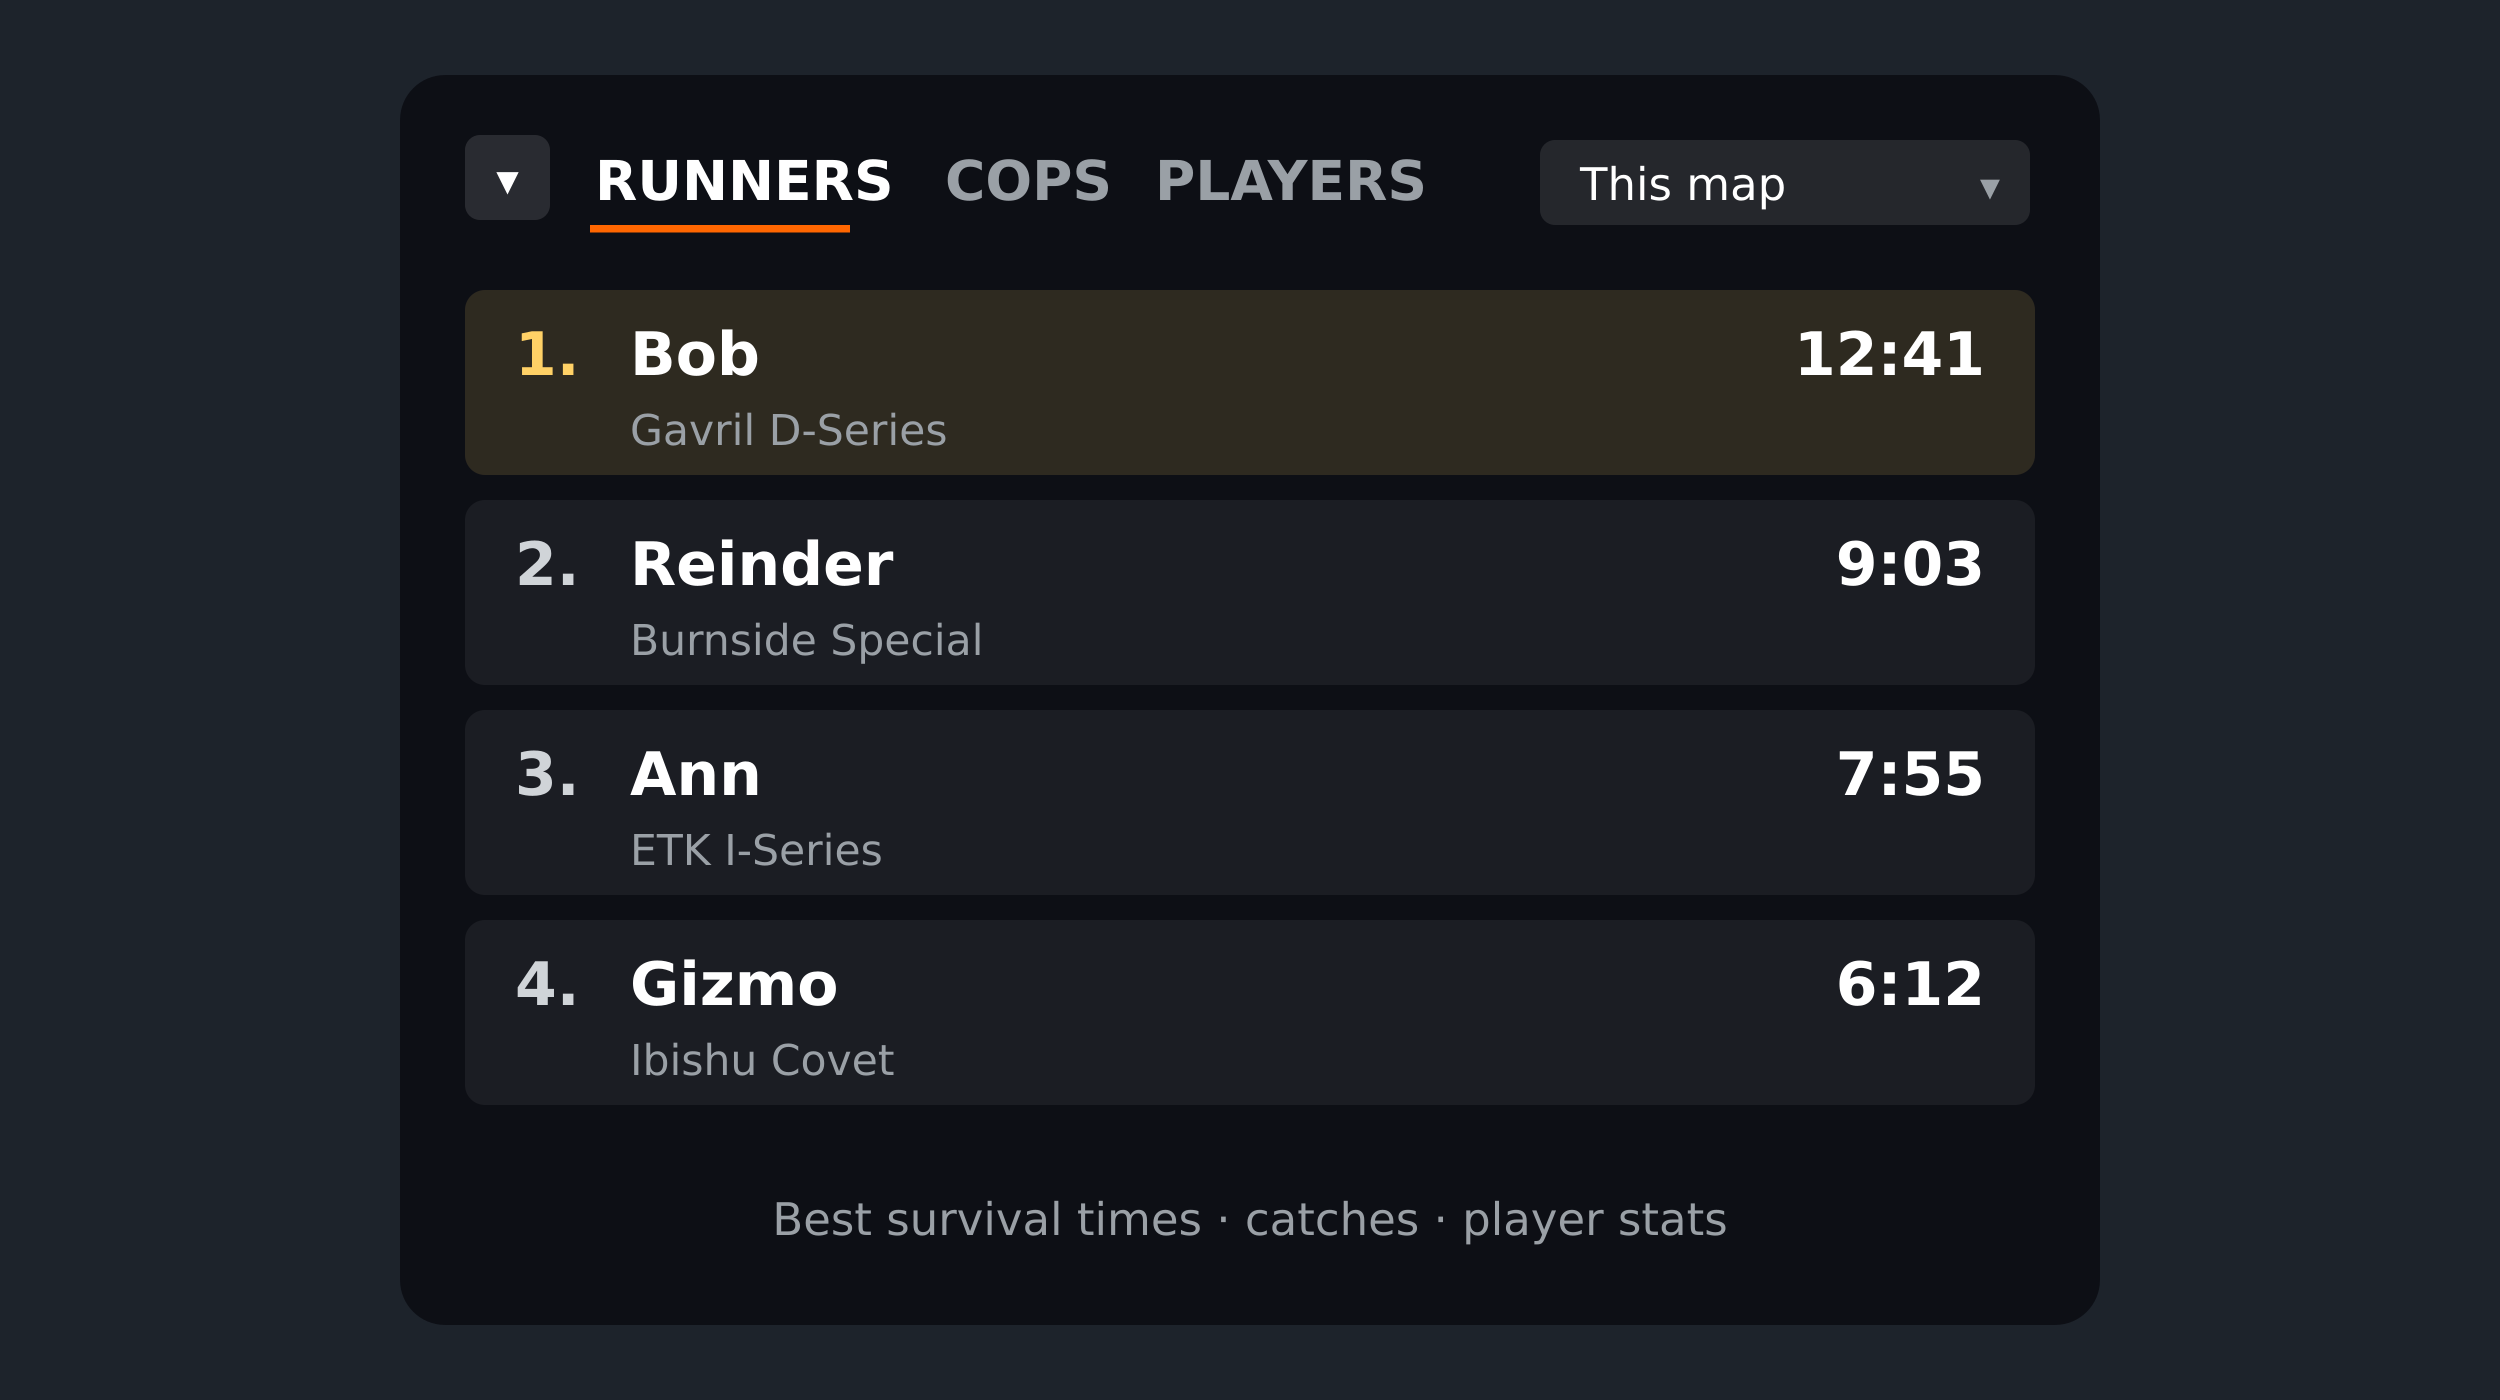
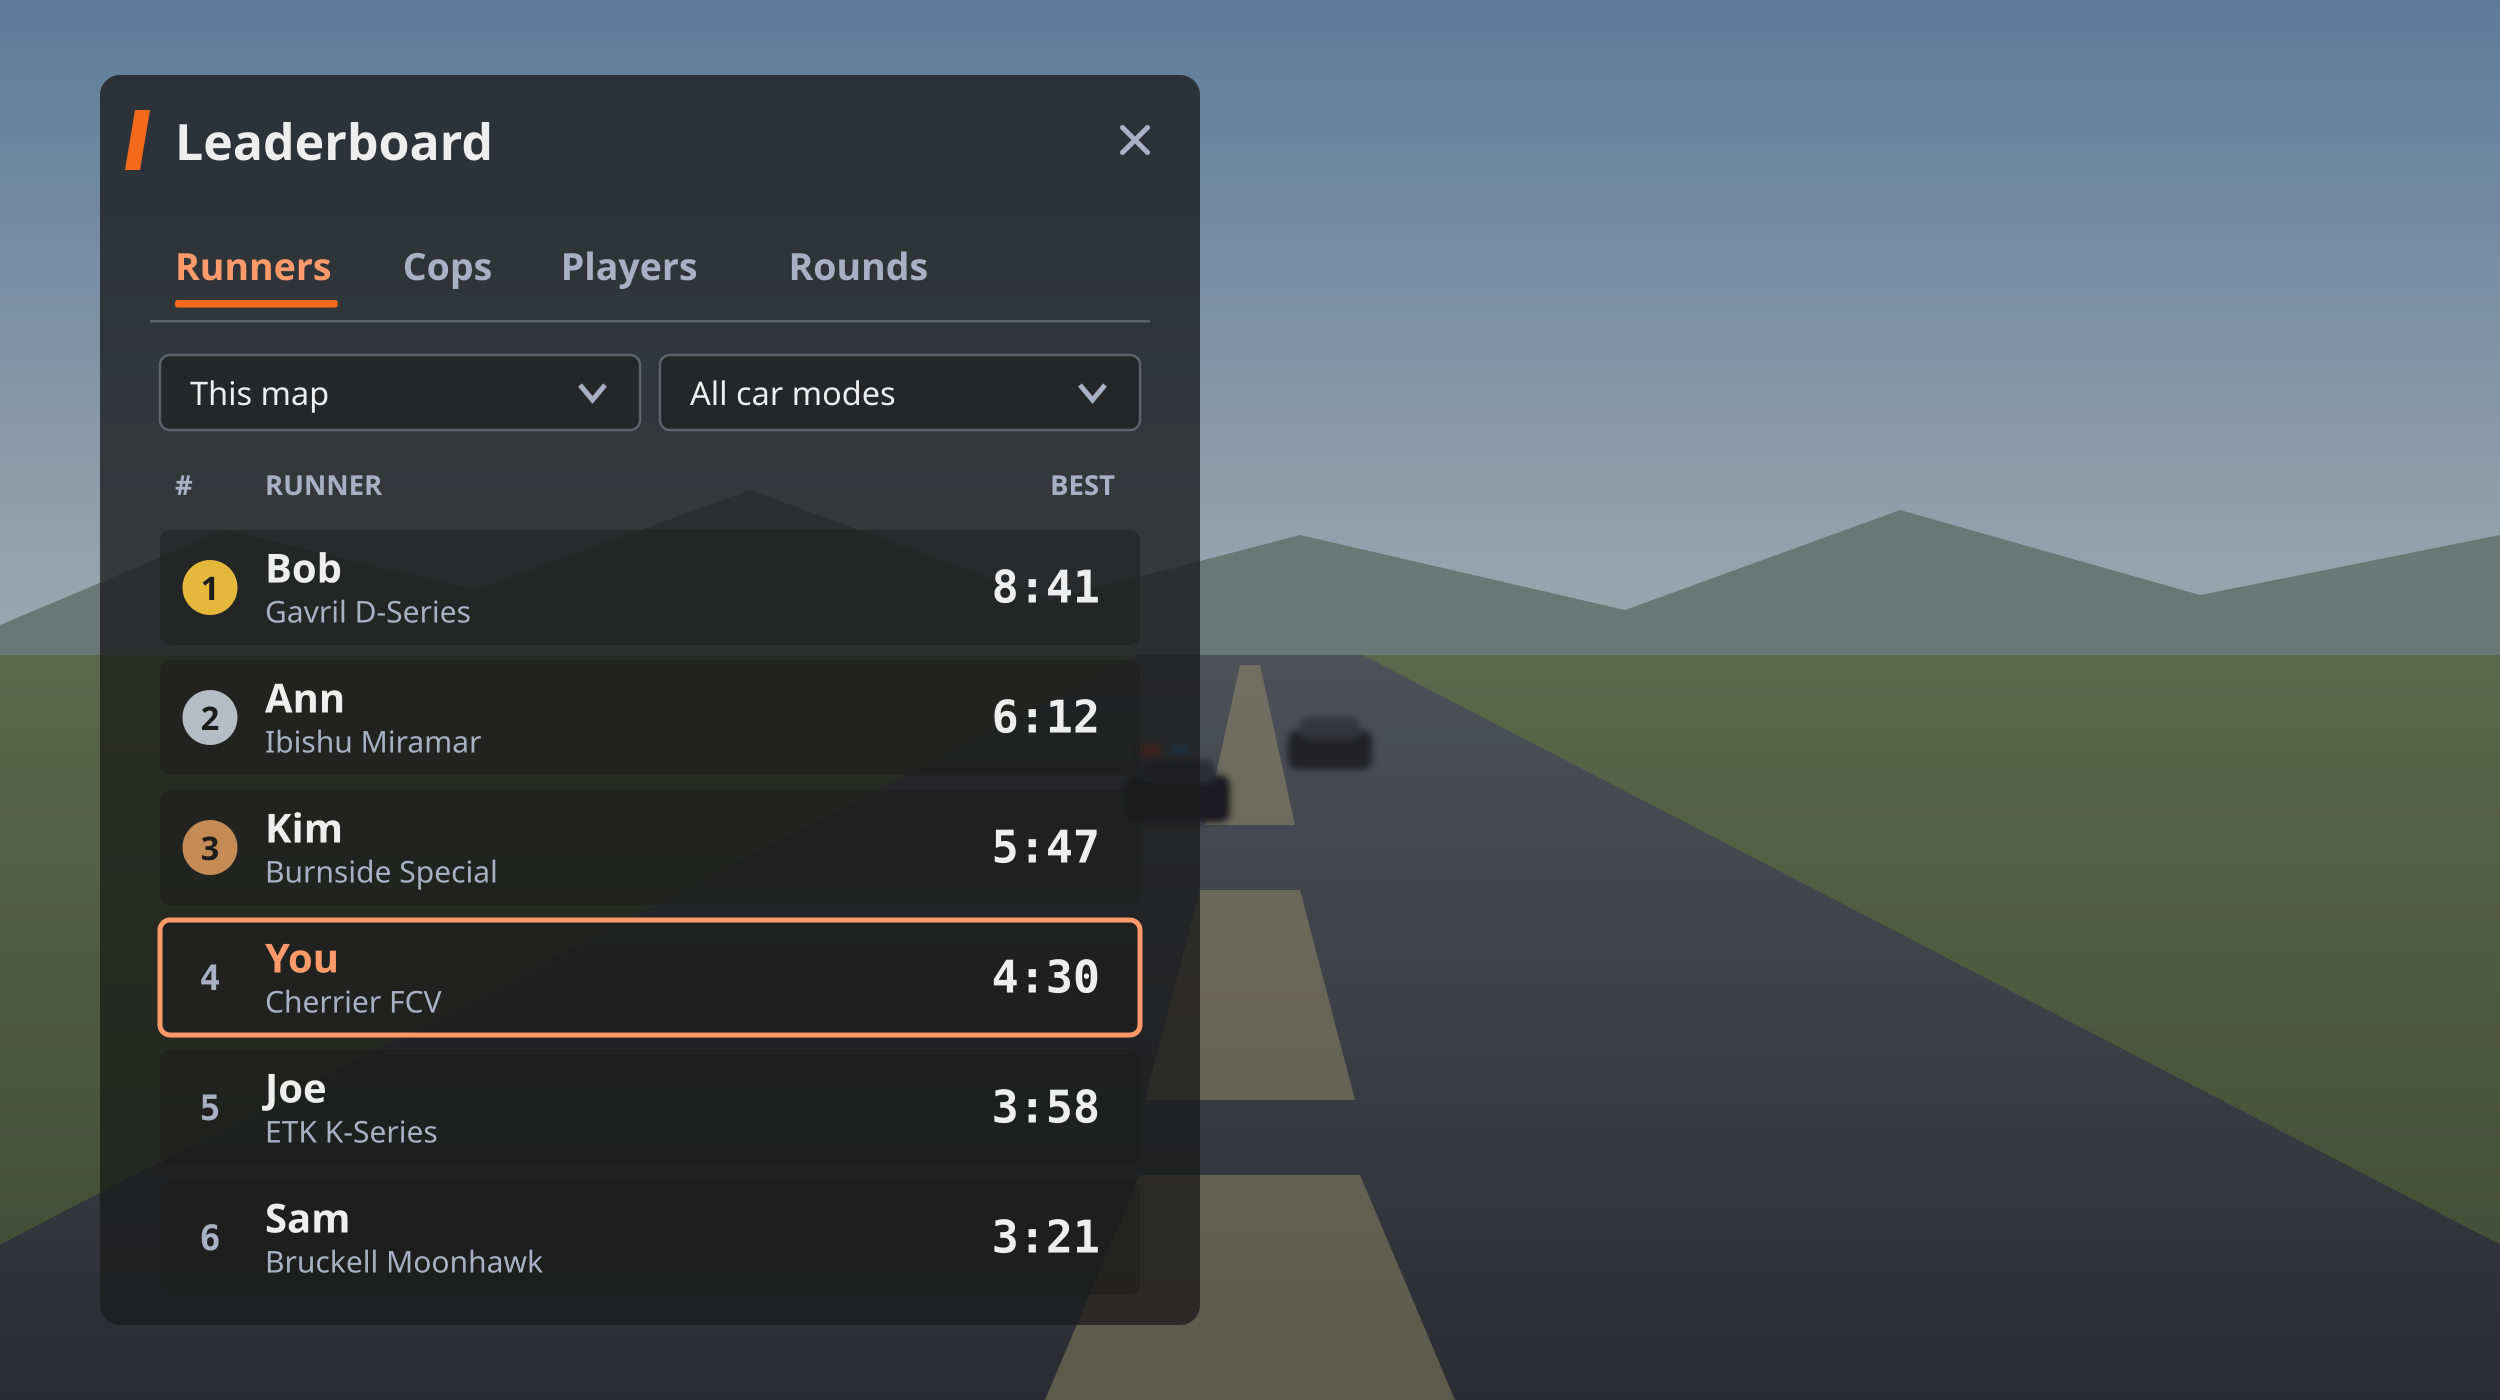
<svg xmlns="http://www.w3.org/2000/svg" width="1000" height="560" viewBox="0 0 1000 560">
-   <rect width="1000" height="560" fill="#1d232b" />
-   <g font-family="DejaVu Sans, sans-serif">
-     <rect x="160" y="30" width="680" height="500" rx="18" fill="#0a0c12" opacity="0.85" />
-     <rect x="186" y="54" width="34" height="34" rx="6" fill="#ffffff" opacity="0.12" />
-     <text x="203" y="78" text-anchor="middle" font-size="18" fill="#fff">▾</text>
-     <text x="238" y="80" font-size="22" fill="#ffffff" font-weight="bold">RUNNERS</text>
-     <rect x="236" y="90" width="104" height="3" fill="#ff6600" />
-     <text x="378" y="80" font-size="22" fill="#9aa0a6" font-weight="bold">COPS</text>
-     <text x="462" y="80" font-size="22" fill="#9aa0a6" font-weight="bold">PLAYERS</text>
-     <rect x="616" y="56" width="196" height="34" rx="6" fill="#ffffff" opacity="0.1" />
-     <text x="632" y="80" font-size="18" fill="#fff">This map</text>
-     <text x="800" y="80" text-anchor="end" font-size="16" fill="#9aa0a6">▾</text>
-     <g font-size="24">
-       <rect x="186" y="116" width="628" height="74" rx="8" fill="#ffd166" opacity="0.14" />
-       <text x="206" y="150" fill="#ffd166" font-weight="bold">1.</text>
-       <text x="252" y="150" fill="#fff" font-weight="bold">Bob</text>
-       <text x="794" y="150" text-anchor="end" fill="#fff" font-weight="bold">12:41</text>
-       <text x="252" y="178" font-size="17" fill="#9aa0a6">Gavril D-Series</text>
-       <rect x="186" y="200" width="628" height="74" rx="8" fill="#ffffff" opacity="0.06" />
-       <text x="206" y="234" fill="#d0d4d8" font-weight="bold">2.</text>
-       <text x="252" y="234" fill="#fff" font-weight="bold">Reinder</text>
-       <text x="794" y="234" text-anchor="end" fill="#fff" font-weight="bold">9:03</text>
-       <text x="252" y="262" font-size="17" fill="#9aa0a6">Burnside Special</text>
-       <rect x="186" y="284" width="628" height="74" rx="8" fill="#ffffff" opacity="0.06" />
-       <text x="206" y="318" fill="#d0d4d8" font-weight="bold">3.</text>
-       <text x="252" y="318" fill="#fff" font-weight="bold">Ann</text>
-       <text x="794" y="318" text-anchor="end" fill="#fff" font-weight="bold">7:55</text>
-       <text x="252" y="346" font-size="17" fill="#9aa0a6">ETK I-Series</text>
-       <rect x="186" y="368" width="628" height="74" rx="8" fill="#ffffff" opacity="0.06" />
-       <text x="206" y="402" fill="#d0d4d8" font-weight="bold">4.</text>
-       <text x="252" y="402" fill="#fff" font-weight="bold">Gizmo</text>
-       <text x="794" y="402" text-anchor="end" fill="#fff" font-weight="bold">6:12</text>
-       <text x="252" y="430" font-size="17" fill="#9aa0a6">Ibishu Covet</text>
-     </g>
-     <text x="500" y="494" text-anchor="middle" font-size="18" fill="#9aa0a6">Best survival times · catches · player stats</text>
+   <defs>
+     <linearGradient id="sky" x1="0" y1="0" x2="0" y2="1">
+       <stop offset="0" stop-color="#6f93b8" />
+       <stop offset="0.55" stop-color="#c9d4d8" />
+       <stop offset="1" stop-color="#e3d9bf" />
+     </linearGradient>
+     <linearGradient id="ground" x1="0" y1="0" x2="0" y2="1">
+       <stop offset="0" stop-color="#6d7a55" />
+       <stop offset="1" stop-color="#4a5538" />
+     </linearGradient>
+     <linearGradient id="road" x1="0" y1="0" x2="0" y2="1">
+       <stop offset="0" stop-color="#5b5f66" />
+       <stop offset="1" stop-color="#2f3237" />
+     </linearGradient>
+     <filter id="sh" x="-10%" y="-30%" width="120%" height="160%">
+       <feDropShadow dx="0" dy="1" stdDeviation="2" flood-color="#1c1c1c" flood-opacity="0.7" />
+     </filter>
+     <filter id="soft">
+       <feGaussianBlur stdDeviation="1.2" />
+     </filter>
+   </defs>
+   <rect width="1000" height="560" fill="url(#sky)" />
+   <path d="M0 250 L90 212 L190 236 L300 196 L420 240 L520 214 L650 244 L760 204 L880 238 L1000 214 L1000 270 L0 270 Z" fill="#7d8f8a" />
+   <rect y="262" width="1000" height="298" fill="url(#ground)" />
+   <path d="M-120 560 L455 262 L545 262 L1120 560 Z" fill="url(#road)" />
+   <path d="M496 266 L504 266 L518 330 L482 330 Z M480 356 L520 356 L542 440 L458 440 Z M456 470 L544 470 L582 560 L418 560 Z" fill="#c9bd85" opacity="0.4" />
+   <g filter="url(#soft)">
+     <rect x="515" y="292" width="34" height="16" rx="4" fill="#26282c" />
+     <rect x="520" y="287" width="24" height="8" rx="3" fill="#3a3d44" />
+     <rect x="450" y="310" width="42" height="19" rx="4" fill="#1d1f23" />
+     <rect x="456" y="304" width="30" height="9" rx="3" fill="#33363c" />
+     <rect x="456" y="298" width="8" height="4" fill="#e8402f" />
+     <rect x="468" y="298" width="8" height="4" fill="#2c8be6" />
  </g>
+   <rect width="1000" height="560" fill="#101216" opacity="0.18" />
+   <rect x="40" y="30" width="440" height="500" rx="8" fill="#1c1c1c" fill-opacity="0.78" />
+   <path d="M54 44 L60 44 L56 68 L50 68 Z" fill="#f4691b" />
+   <text x="70" y="64" font-family="Overpass, Noto Sans, DejaVu Sans, sans-serif" font-size="20" font-weight="700" fill="#eeeeee" text-anchor="start">Leaderboard</text>
+   <path d="M449 51 L459 61 M459 51 L449 61" stroke="#a8b0c4" stroke-width="2" stroke-linecap="round" />
+   <text x="70" y="112" font-family="Overpass, Noto Sans, DejaVu Sans, sans-serif" font-size="15" font-weight="700" fill="#ff9a6a" text-anchor="start">Runners</text>
+   <rect x="70" y="120" width="65.1" height="3" rx="1" fill="#f4691b" />
+   <text x="161.1" y="112" font-family="Overpass, Noto Sans, DejaVu Sans, sans-serif" font-size="15" font-weight="700" fill="#a8b0c4" text-anchor="start">Cops</text>
+   <text x="224.3" y="112" font-family="Overpass, Noto Sans, DejaVu Sans, sans-serif" font-size="15" font-weight="700" fill="#a8b0c4" text-anchor="start">Players</text>
+   <text x="315.4" y="112" font-family="Overpass, Noto Sans, DejaVu Sans, sans-serif" font-size="15" font-weight="700" fill="#a8b0c4" text-anchor="start">Rounds</text>
+   <rect x="60" y="128" width="400" height="1" fill="#a8b0c4" opacity="0.35" />
+   <rect x="64" y="142" width="192" height="30" rx="4" fill="#1c1c1c" fill-opacity="0.6" stroke="#a8b0c4" stroke-opacity="0.4" />
+   <text x="76" y="162" font-family="Overpass, Noto Sans, DejaVu Sans, sans-serif" font-size="13" font-weight="400" fill="#eeeeee" text-anchor="start">This map</text>
+   <path d="M232 154 l5 6 l5 -6" fill="none" stroke="#a8b0c4" stroke-width="2" />
+   <rect x="264" y="142" width="192" height="30" rx="4" fill="#1c1c1c" fill-opacity="0.6" stroke="#a8b0c4" stroke-opacity="0.4" />
+   <text x="276" y="162" font-family="Overpass, Noto Sans, DejaVu Sans, sans-serif" font-size="13" font-weight="400" fill="#eeeeee" text-anchor="start">All car modes</text>
+   <path d="M432 154 l5 6 l5 -6" fill="none" stroke="#a8b0c4" stroke-width="2" />
+   <text x="70" y="198" font-family="Overpass, Noto Sans, DejaVu Sans, sans-serif" font-size="11" font-weight="700" fill="#a8b0c4" text-anchor="start">#</text>
+   <text x="106" y="198" font-family="Overpass, Noto Sans, DejaVu Sans, sans-serif" font-size="11" font-weight="700" fill="#a8b0c4" text-anchor="start">RUNNER</text>
+   <text x="446" y="198" font-family="Overpass, Noto Sans, DejaVu Sans, sans-serif" font-size="11" font-weight="700" fill="#a8b0c4" text-anchor="end">BEST</text>
+   <rect x="64" y="212" width="392" height="46" rx="4" fill="#1c1c1c" fill-opacity="0.5" />
+   <circle cx="84" cy="235" r="11" fill="#e5b73b" />
+   <text x="84" y="240" font-family="Overpass, Noto Sans, DejaVu Sans, sans-serif" font-size="13" font-weight="700" fill="#1c1c1c" text-anchor="middle">1</text>
+   <text x="106" y="233" font-family="Overpass, Noto Sans, DejaVu Sans, sans-serif" font-size="16" font-weight="700" fill="#eeeeee" text-anchor="start">Bob</text>
+   <text x="106" y="249" font-family="Overpass, Noto Sans, DejaVu Sans, sans-serif" font-size="12" font-weight="400" fill="#a8b0c4" text-anchor="start">Gavril D-Series</text>
+   <text x="440" y="241" font-family="Overpass Mono, DejaVu Sans Mono, monospace" font-size="18" font-weight="700" fill="#eeeeee" text-anchor="end">8:41</text>
+   <rect x="64" y="264" width="392" height="46" rx="4" fill="#1c1c1c" fill-opacity="0.5" />
+   <circle cx="84" cy="287" r="11" fill="#b6bcc6" />
+   <text x="84" y="292" font-family="Overpass, Noto Sans, DejaVu Sans, sans-serif" font-size="13" font-weight="700" fill="#1c1c1c" text-anchor="middle">2</text>
+   <text x="106" y="285" font-family="Overpass, Noto Sans, DejaVu Sans, sans-serif" font-size="16" font-weight="700" fill="#eeeeee" text-anchor="start">Ann</text>
+   <text x="106" y="301" font-family="Overpass, Noto Sans, DejaVu Sans, sans-serif" font-size="12" font-weight="400" fill="#a8b0c4" text-anchor="start">Ibishu Miramar</text>
+   <text x="440" y="293" font-family="Overpass Mono, DejaVu Sans Mono, monospace" font-size="18" font-weight="700" fill="#eeeeee" text-anchor="end">6:12</text>
+   <rect x="64" y="316" width="392" height="46" rx="4" fill="#1c1c1c" fill-opacity="0.5" />
+   <circle cx="84" cy="339" r="11" fill="#c58b55" />
+   <text x="84" y="344" font-family="Overpass, Noto Sans, DejaVu Sans, sans-serif" font-size="13" font-weight="700" fill="#1c1c1c" text-anchor="middle">3</text>
+   <text x="106" y="337" font-family="Overpass, Noto Sans, DejaVu Sans, sans-serif" font-size="16" font-weight="700" fill="#eeeeee" text-anchor="start">Kim</text>
+   <text x="106" y="353" font-family="Overpass, Noto Sans, DejaVu Sans, sans-serif" font-size="12" font-weight="400" fill="#a8b0c4" text-anchor="start">Burnside Special</text>
+   <text x="440" y="345" font-family="Overpass Mono, DejaVu Sans Mono, monospace" font-size="18" font-weight="700" fill="#eeeeee" text-anchor="end">5:47</text>
+   <rect x="64" y="368" width="392" height="46" rx="4" fill="#1c1c1c" fill-opacity="0.5" stroke="#ff9a6a" stroke-width="2" />
+   <text x="84" y="396" font-family="Overpass Mono, DejaVu Sans Mono, monospace" font-size="14" font-weight="700" fill="#a8b0c4" text-anchor="middle">4</text>
+   <text x="106" y="389" font-family="Overpass, Noto Sans, DejaVu Sans, sans-serif" font-size="16" font-weight="700" fill="#ff9a6a" text-anchor="start">You</text>
+   <text x="106" y="405" font-family="Overpass, Noto Sans, DejaVu Sans, sans-serif" font-size="12" font-weight="400" fill="#a8b0c4" text-anchor="start">Cherrier FCV</text>
+   <text x="440" y="397" font-family="Overpass Mono, DejaVu Sans Mono, monospace" font-size="18" font-weight="700" fill="#eeeeee" text-anchor="end">4:30</text>
+   <rect x="64" y="420" width="392" height="46" rx="4" fill="#1c1c1c" fill-opacity="0.5" />
+   <text x="84" y="448" font-family="Overpass Mono, DejaVu Sans Mono, monospace" font-size="14" font-weight="700" fill="#a8b0c4" text-anchor="middle">5</text>
+   <text x="106" y="441" font-family="Overpass, Noto Sans, DejaVu Sans, sans-serif" font-size="16" font-weight="700" fill="#eeeeee" text-anchor="start">Joe</text>
+   <text x="106" y="457" font-family="Overpass, Noto Sans, DejaVu Sans, sans-serif" font-size="12" font-weight="400" fill="#a8b0c4" text-anchor="start">ETK K-Series</text>
+   <text x="440" y="449" font-family="Overpass Mono, DejaVu Sans Mono, monospace" font-size="18" font-weight="700" fill="#eeeeee" text-anchor="end">3:58</text>
+   <rect x="64" y="472" width="392" height="46" rx="4" fill="#1c1c1c" fill-opacity="0.5" />
+   <text x="84" y="500" font-family="Overpass Mono, DejaVu Sans Mono, monospace" font-size="14" font-weight="700" fill="#a8b0c4" text-anchor="middle">6</text>
+   <text x="106" y="493" font-family="Overpass, Noto Sans, DejaVu Sans, sans-serif" font-size="16" font-weight="700" fill="#eeeeee" text-anchor="start">Sam</text>
+   <text x="106" y="509" font-family="Overpass, Noto Sans, DejaVu Sans, sans-serif" font-size="12" font-weight="400" fill="#a8b0c4" text-anchor="start">Bruckell Moonhawk</text>
+   <text x="440" y="501" font-family="Overpass Mono, DejaVu Sans Mono, monospace" font-size="18" font-weight="700" fill="#eeeeee" text-anchor="end">3:21</text>
</svg>
